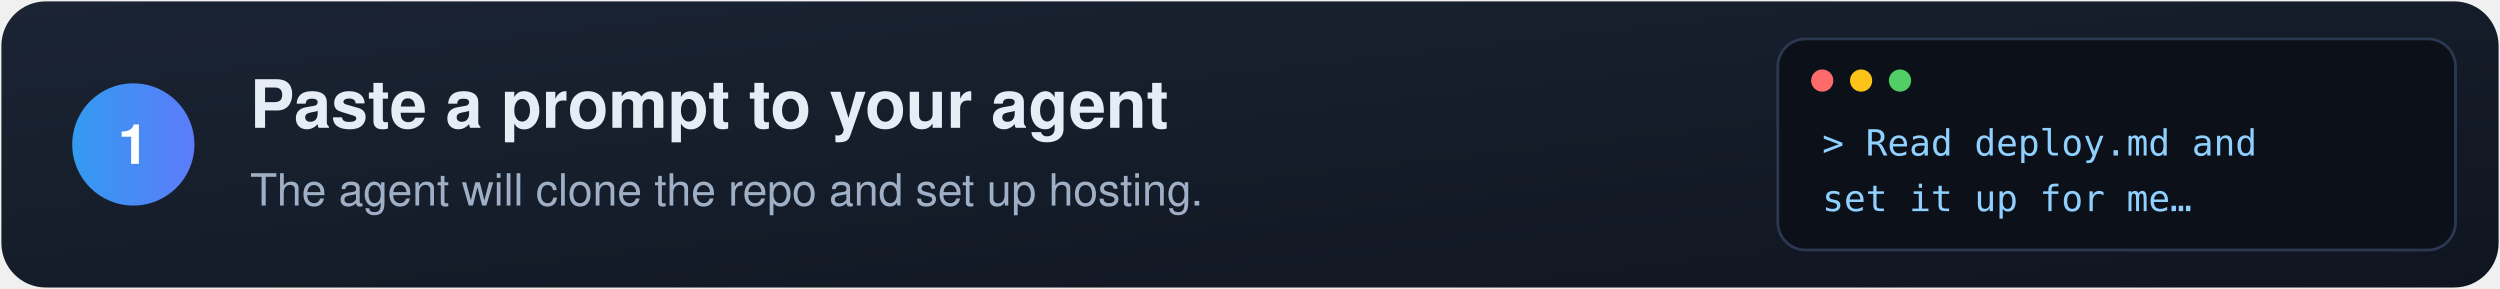
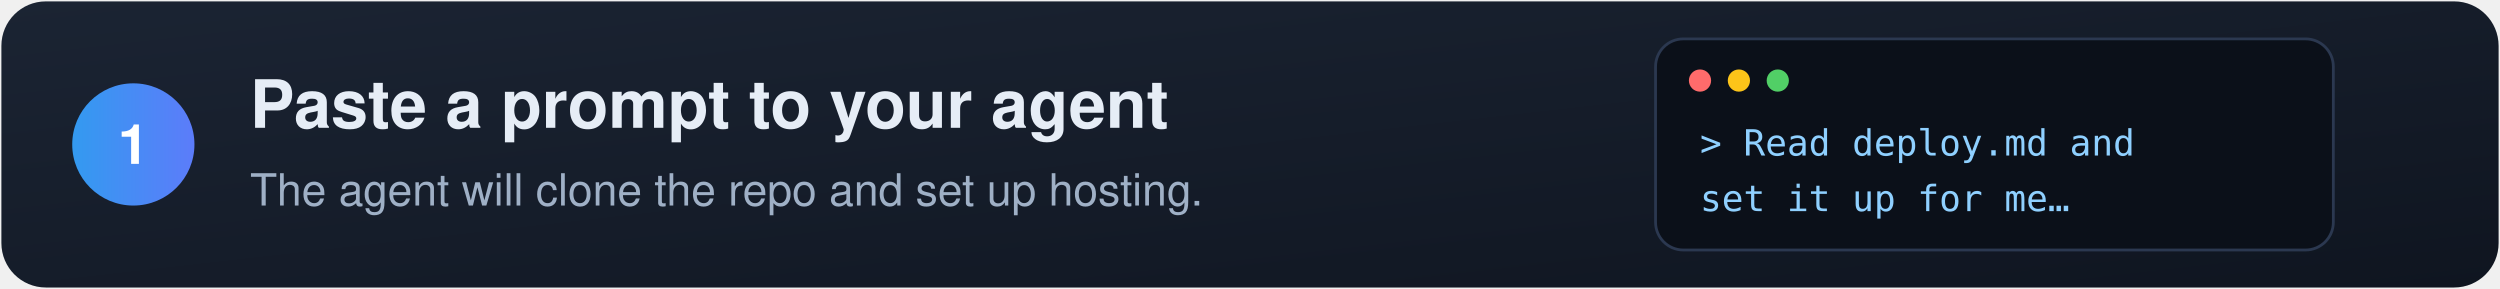
<svg xmlns="http://www.w3.org/2000/svg" viewBox="0 0 900 104" width="900" height="104" role="img" aria-label="Step 1: paste a prompt to your agent. The agent will clone the repo and set up hosting.">
  <defs>
    <linearGradient id="bg" x1="0" y1="0" x2="1" y2="1">
      <stop offset="0" stop-color="#1b2433" />
      <stop offset="1" stop-color="#0f1520" />
    </linearGradient>
    <linearGradient id="accent" x1="0" y1="0" x2="1" y2="0">
      <stop offset="0" stop-color="#339af0" />
      <stop offset="1" stop-color="#5c7cfa" />
    </linearGradient>
    <style>
      text{font-family:-apple-system,'Segoe UI',Helvetica,Arial,sans-serif;fill:#e6edf6}
      .m{font-family:'Cascadia Code',Consolas,Menlo,monospace;font-size:13px;fill:#8fd0ff}
    </style>
  </defs>
  <rect x=".5" y=".5" width="899" height="103" rx="16" fill="url(#bg)" />
  <circle cx="48" cy="52" r="22" fill="url(#accent)" />
  <text x="48" y="59" text-anchor="middle" style="font-size:20px;font-weight:700;fill:#fff">1</text>
  <text x="90" y="46" style="font-size:24px;font-weight:700">Paste a prompt to your agent</text>
  <text x="90" y="74" style="font-size:16px;fill:#9fb0c6">The agent will clone the repo and set up hosting.</text>
-   <rect x="640" y="14" width="244" height="76" rx="10" fill="#0b1019" stroke="#2b3850" />
-   <circle cx="656" cy="29" r="4" fill="#ff6b6b" />
-   <circle cx="670" cy="29" r="4" fill="#fcc419" />
-   <circle cx="684" cy="29" r="4" fill="#51cf66" />
-   <text class="m" x="656" y="56">&gt; Read deploy.md and</text>
-   <text class="m" x="656" y="76">  set it up for me…</text>
+   <rect x="596" y="14" width="244" height="76" rx="10" fill="#0b1019" stroke="#2b3850" />
+   <circle cx="612" cy="29" r="4" fill="#ff6b6b" />
+   <circle cx="626" cy="29" r="4" fill="#fcc419" />
+   <circle cx="640" cy="29" r="4" fill="#51cf66" />
+   <text class="m" x="612" y="56">&gt; Read deploy.md and</text>
+   <text class="m" x="612" y="76">  set it up for me…</text>
</svg>
